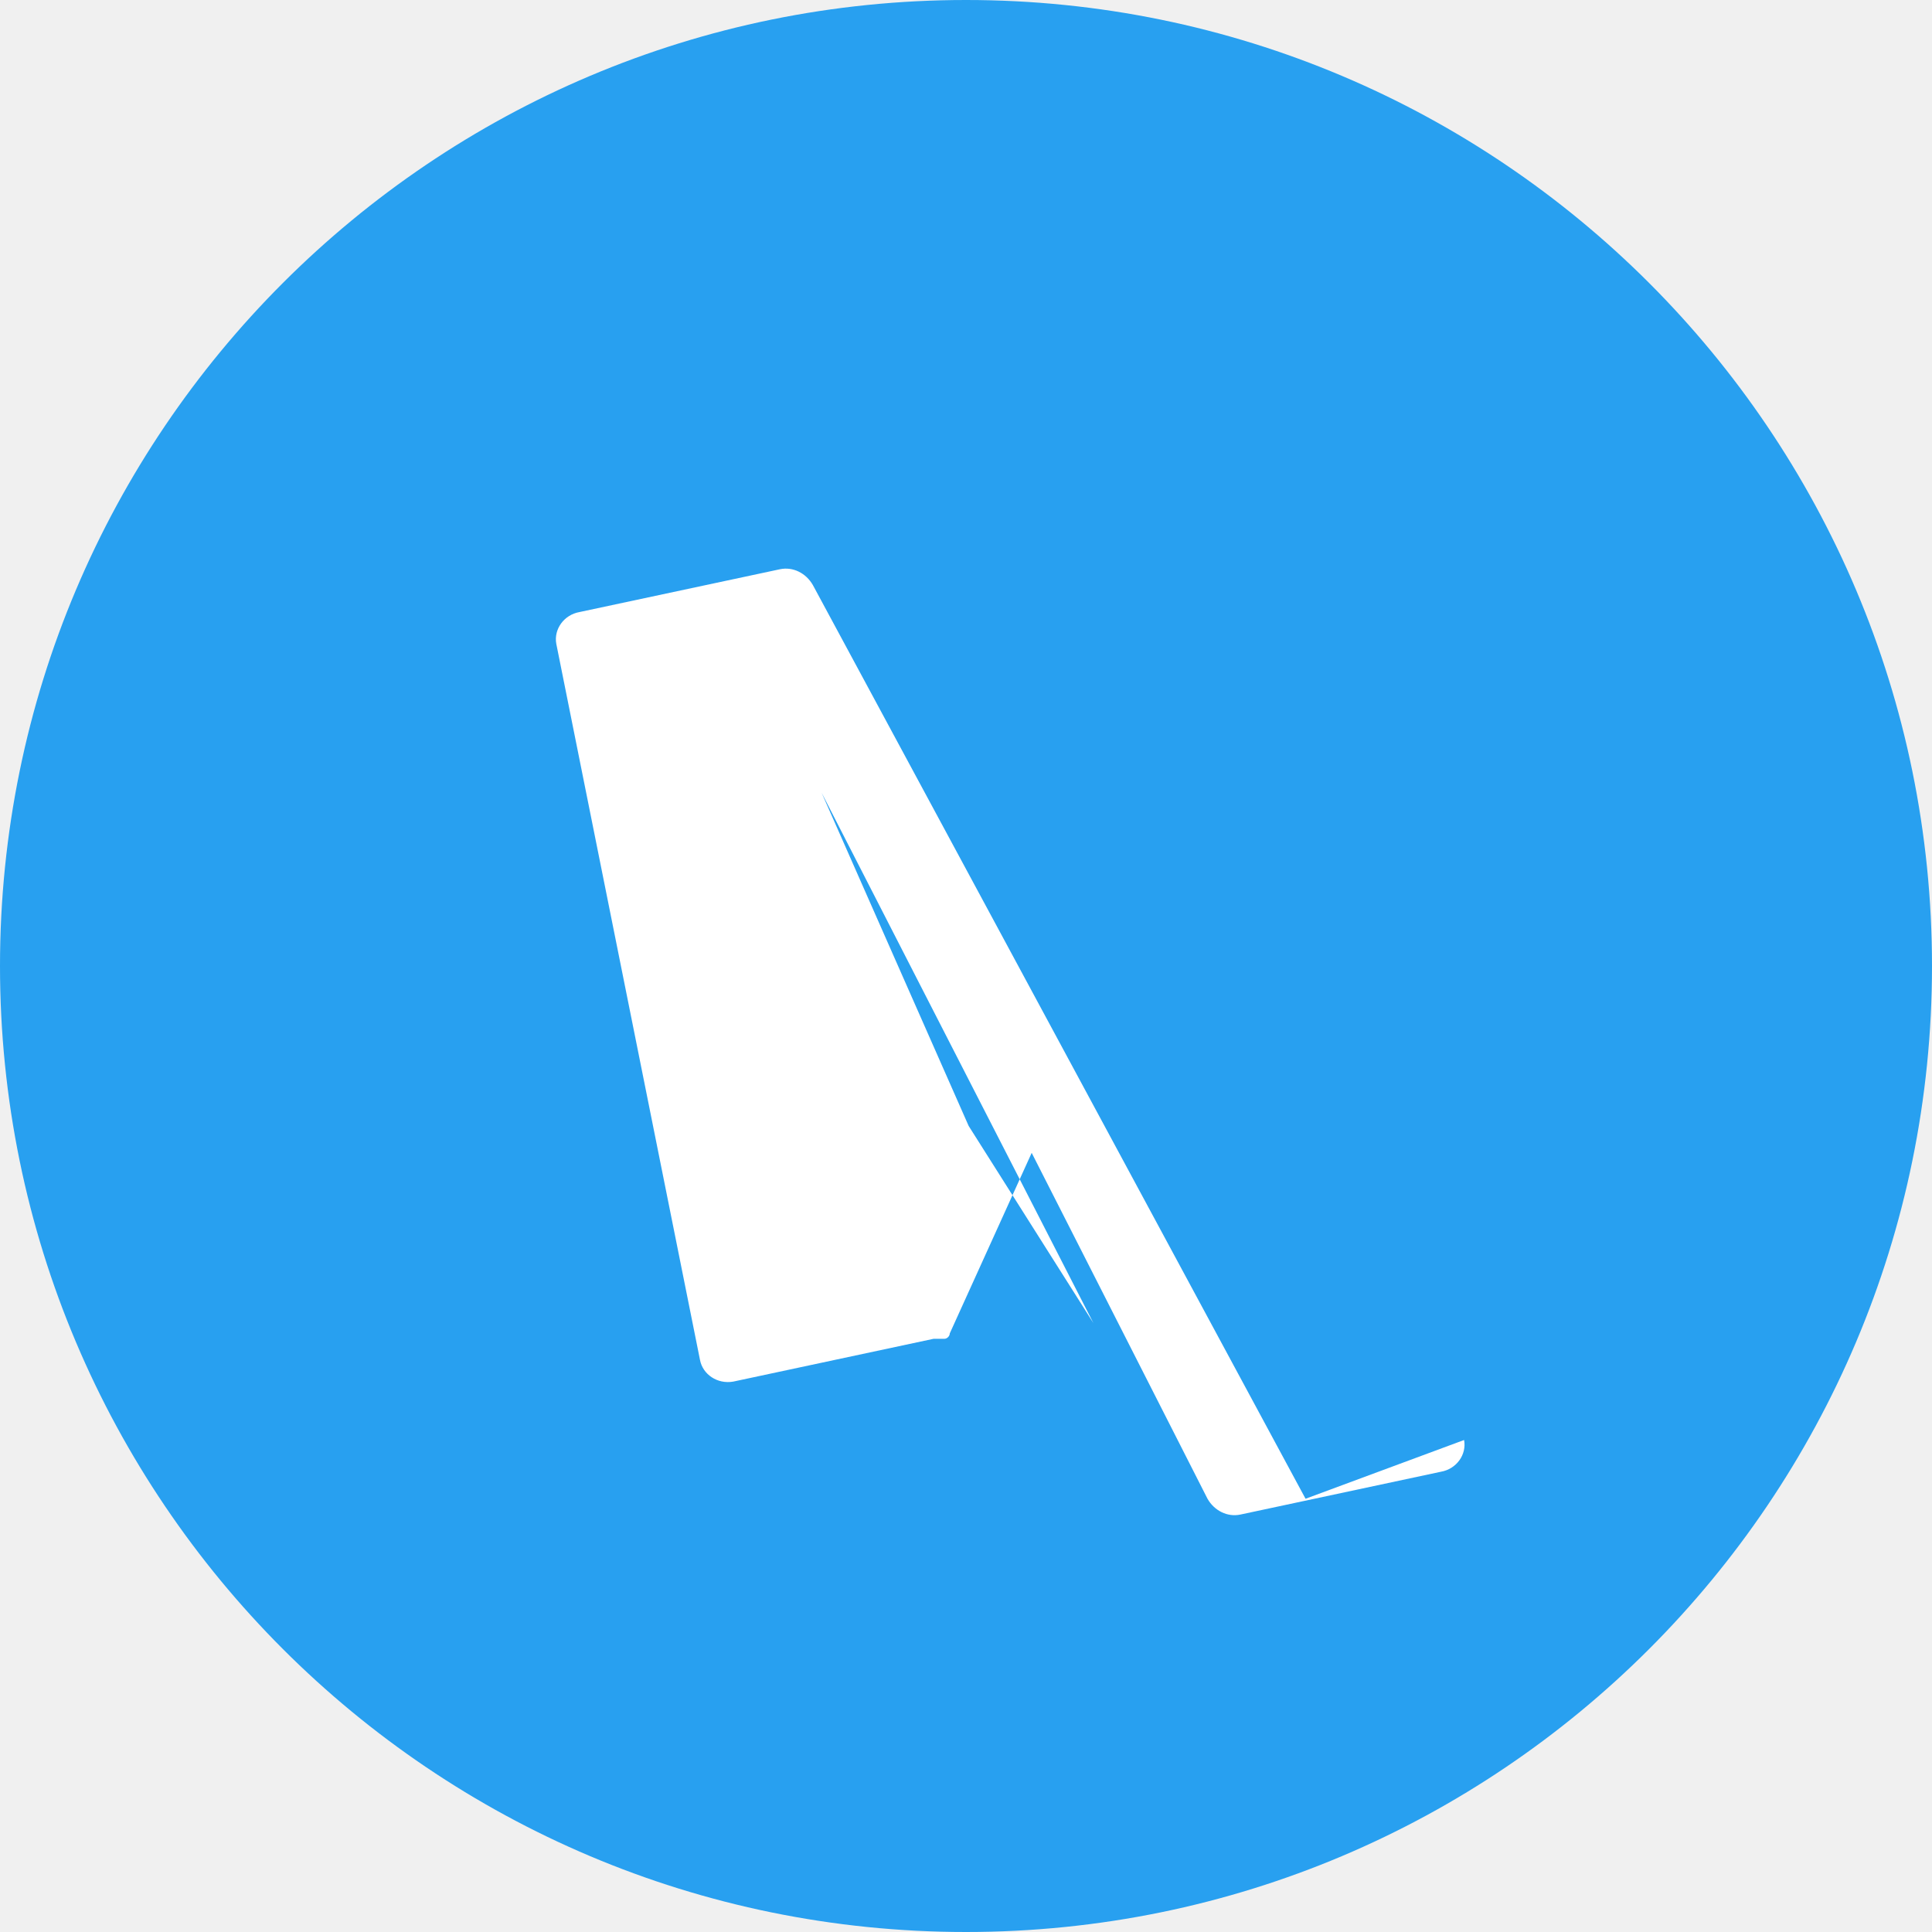
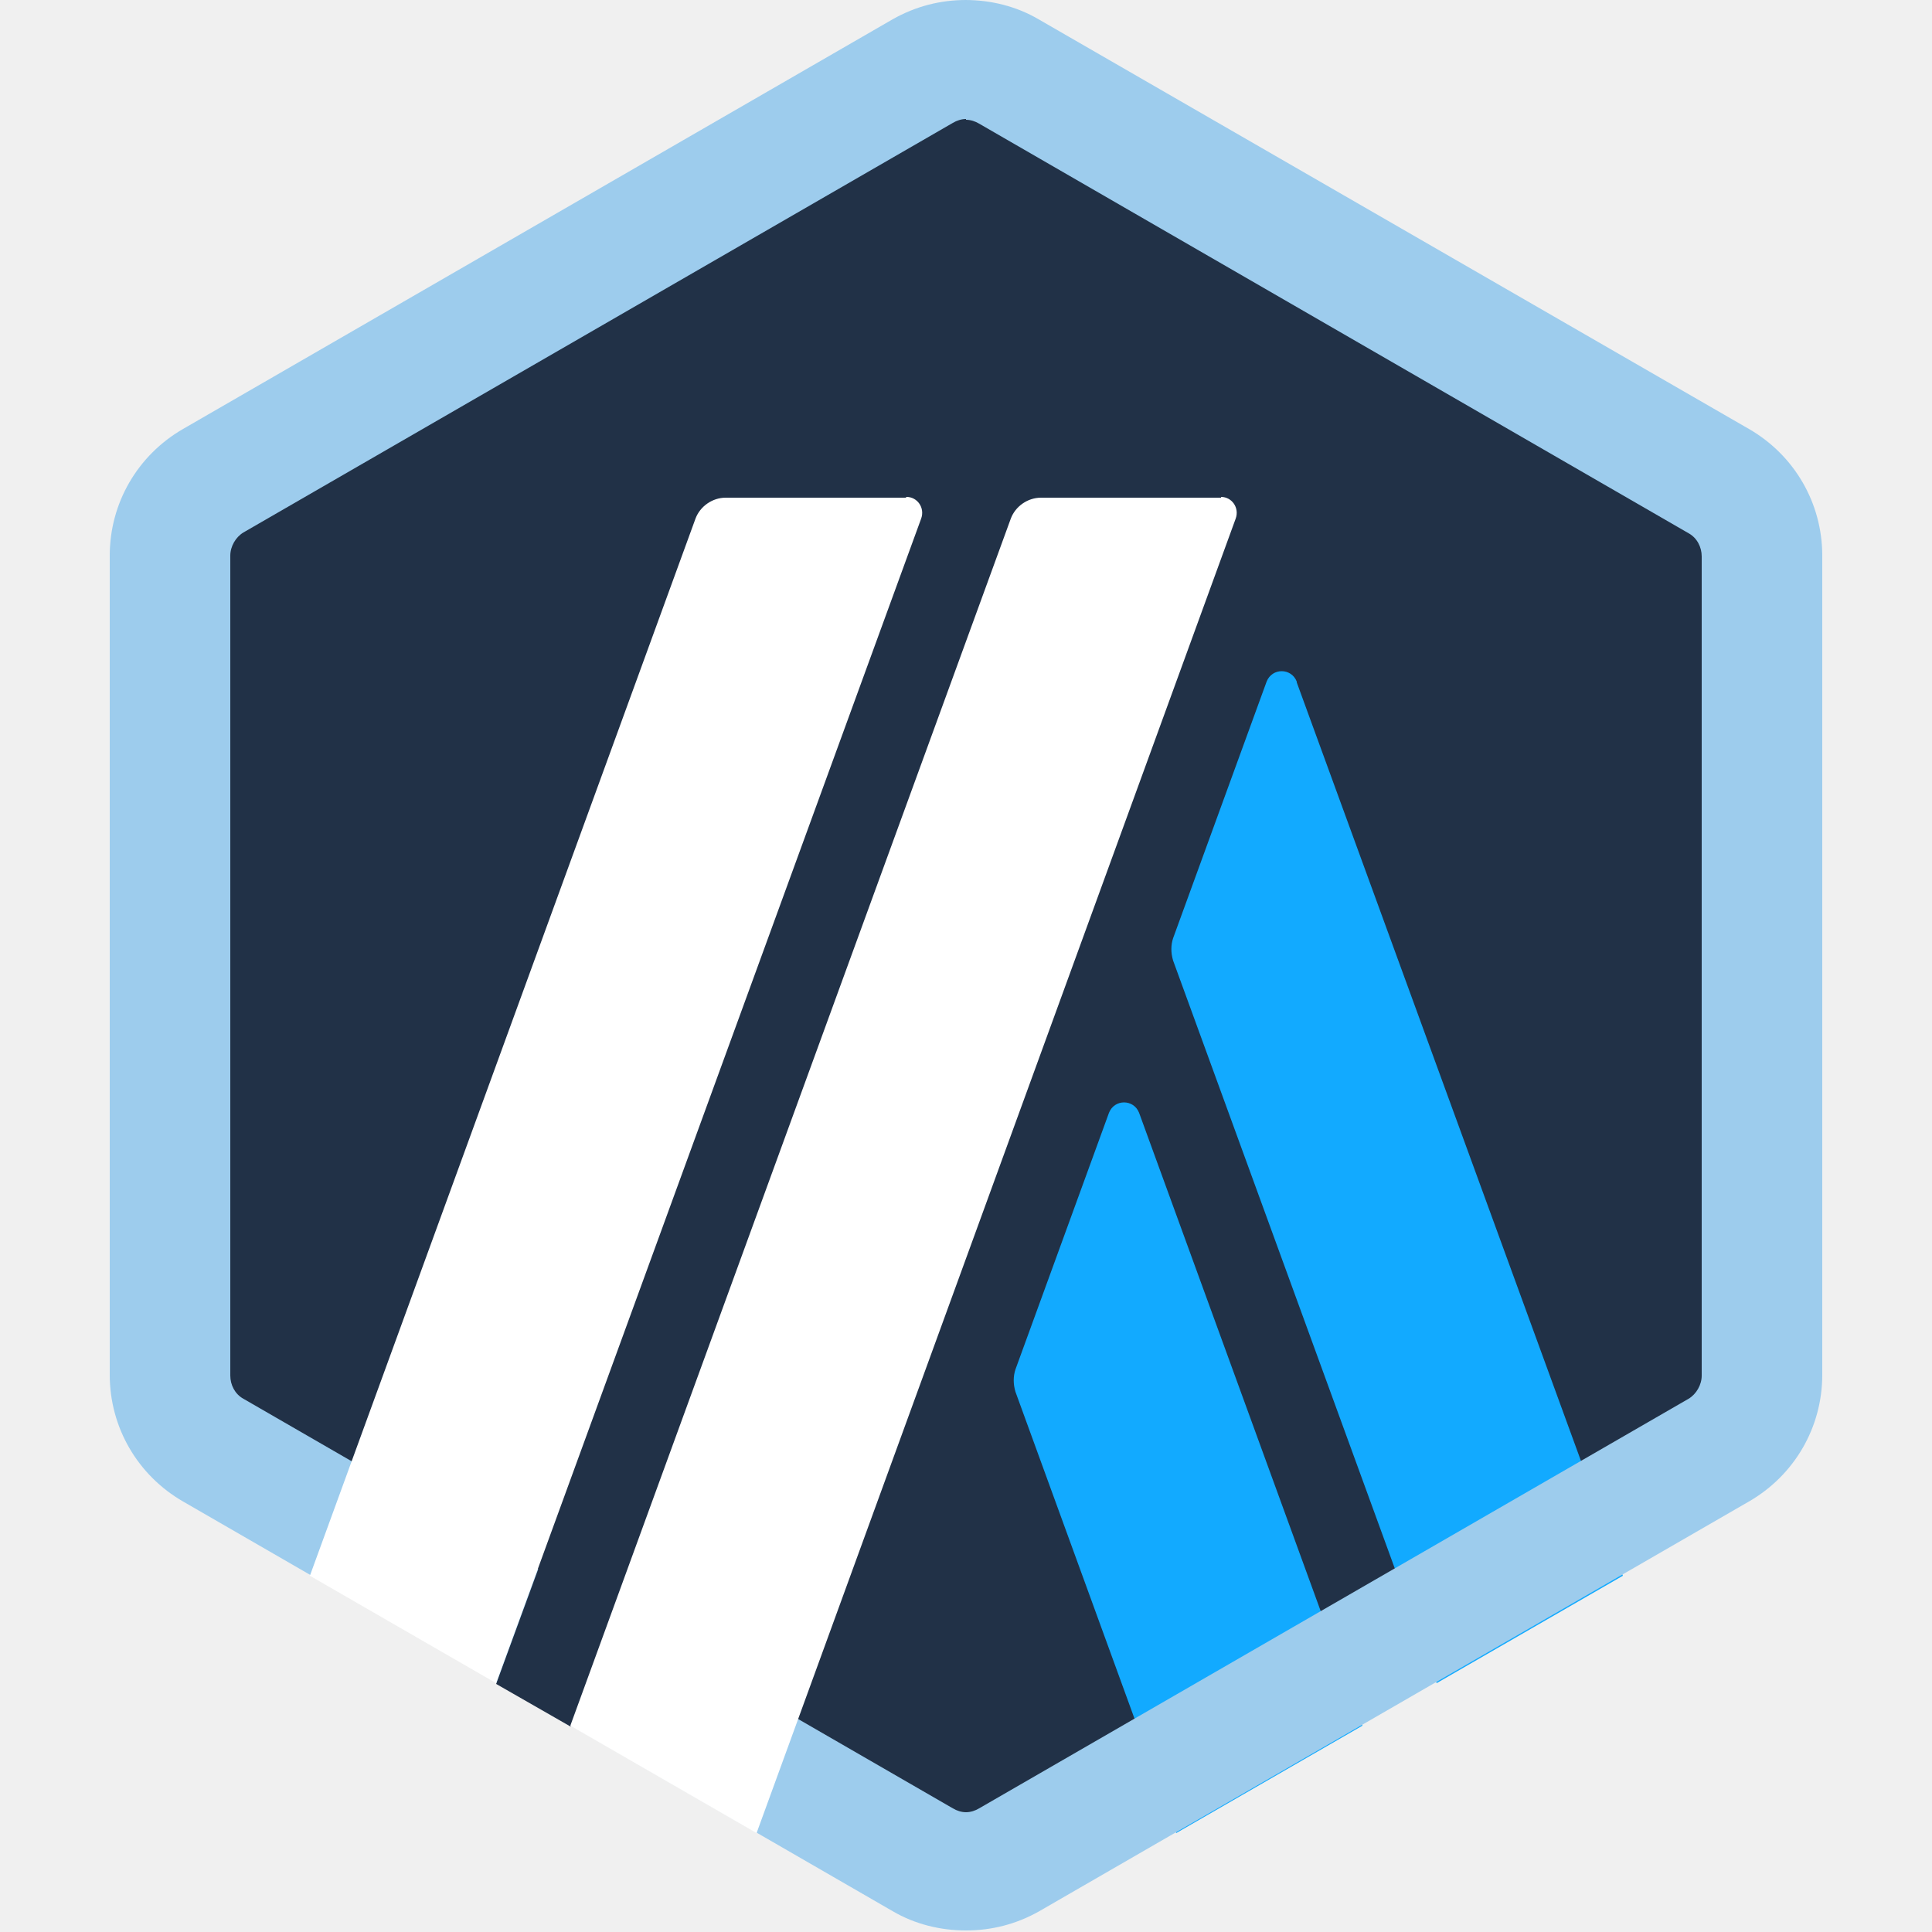
- <svg xmlns="http://www.w3.org/2000/svg" width="32" height="32" viewBox="0 0 32 32" fill="none">
-   <path d="M16 32C24.837 32 32 24.837 32 16C32 7.163 24.837 0 16 0C7.163 0 0 7.163 0 16C0 24.837 7.163 32 16 32Z" fill="#28A0F0" />
-   <path d="M21.624 24.824L13.464 9.691C13.351 9.493 13.136 9.384 12.921 9.428L9.601 10.137C9.34 10.182 9.17 10.423 9.214 10.664L11.594 22.524C11.639 22.765 11.882 22.929 12.143 22.884L15.462 22.175C15.507 22.175 15.552 22.175 15.552 22.175C15.552 22.175 15.597 22.175 15.641 22.175C15.686 22.175 15.731 22.131 15.731 22.086L17.088 19.095L20 24.824C20.113 25.022 20.329 25.131 20.544 25.086L23.864 24.377C24.124 24.333 24.295 24.092 24.25 23.851L21.624 24.824ZM16.044 18.649L13.608 13.129L18.11 21.914L16.044 18.649Z" fill="white" />
+ <svg xmlns="http://www.w3.org/2000/svg" version="1.1" id="Layer_1" x="0px" y="0px" viewBox="0 0 2500 2500" style="enable-background:new 0 0 2500 2500;" xml:space="preserve">
+   <style type="text/css">
+ 	.st0{fill:none;}
+ 	.st1{fill:#213147;}
+ 	.st2{fill:#12AAFF;}
+ 	.st3{fill:#9DCCED;}
+ 	.st4{fill:#FFFFFF;}
+ </style>
+   <g id="Layer_x0020_1">
+     <g id="_2405588477232">
+       <rect class="st0" width="2500" height="2500" />
+       <g>
+         <g>
+           <path class="st1" d="M226,760v980c0,63,33,120,88,152l849,490c54,31,121,31,175,0l849-490c54-31,88-89,88-152V760      c0-63-33-120-88-152l-849-490c-54-31-121-31-175,0L314,608c-54,31-87,89-87,152H226z" />
+           <g>
+             <g>
+               <g>
+                 <path class="st2" d="M1435,1440l-121,332c-3,9-3,19,0,29l208,571l241-139l-289-793C1467,1422,1442,1422,1435,1440z" />
+               </g>
+               <g>
+                 <path class="st2" d="M1678,882c-7-18-32-18-39,0l-121,332c-3,9-3,19,0,29l341,935l241-139L1678,883V882z" />
+               </g>
+             </g>
+           </g>
+           <g>
+             <path class="st3" d="M1250,155c6,0,12,2,17,5l918,530c11,6,17,18,17,30v1060c0,12-7,24-17,30l-918,530c-5,3-11,5-17,5       s-12-2-17-5l-918-530c-11-6-17-18-17-30V719c0-12,7-24,17-30l918-530c5-3,11-5,17-5l0,0V155z M1250,0c-33,0-65,8-95,25L237,555       c-59,34-95,96-95,164v1060c0,68,36,130,95,164l918,530c29,17,62,25,95,25s65-8,95-25l918-530c59-34,95-96,95-164V719       c0-68-36-130-95-164L1344,25c-29-17-62-25-95-25l0,0H1250z" />
+           </g>
+           <polygon class="st1" points="642,2179 727,1947 897,2088 738,2234     " />
+           <g>
+             <path class="st4" d="M1172,644H939c-17,0-33,11-39,27L401,2039l241,139l550-1507c5-14-5-28-19-28L1172,644z" />
+             <path class="st4" d="M1580,644h-233c-17,0-33,11-39,27L738,2233l241,139l620-1701c5-14-5-28-19-28V644z" />
+           </g>
+         </g>
+       </g>
+     </g>
+   </g>
</svg>
